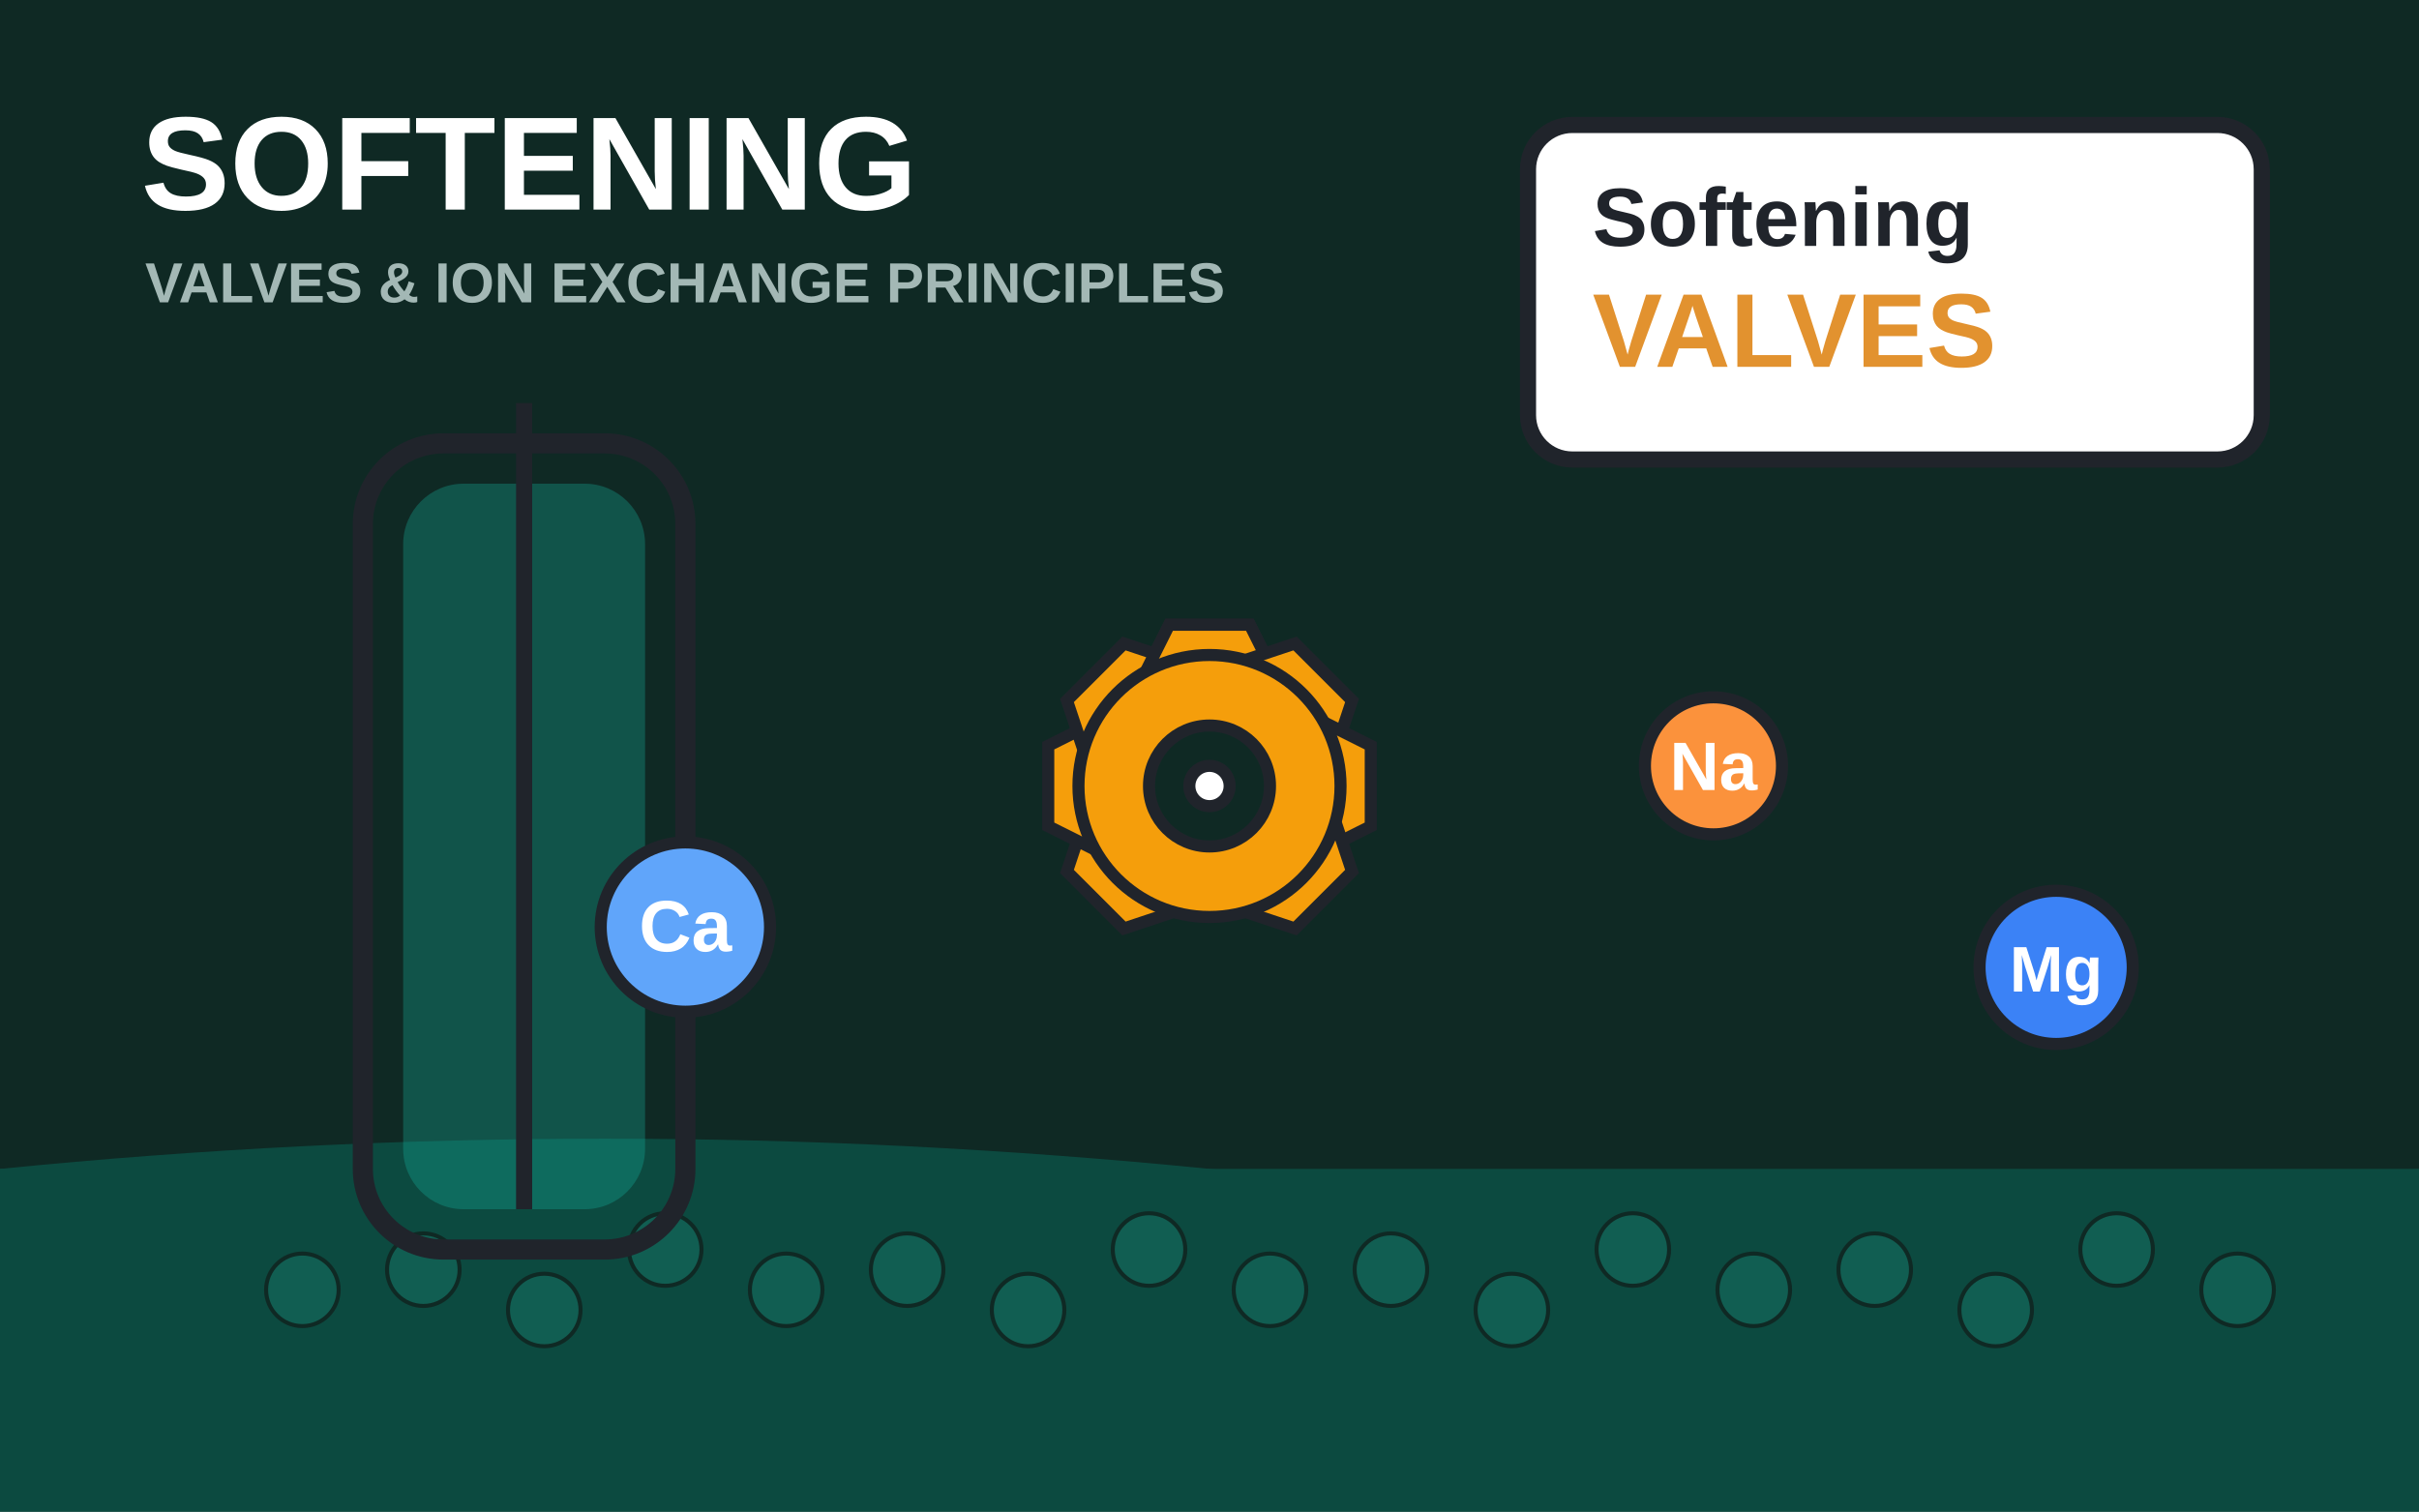
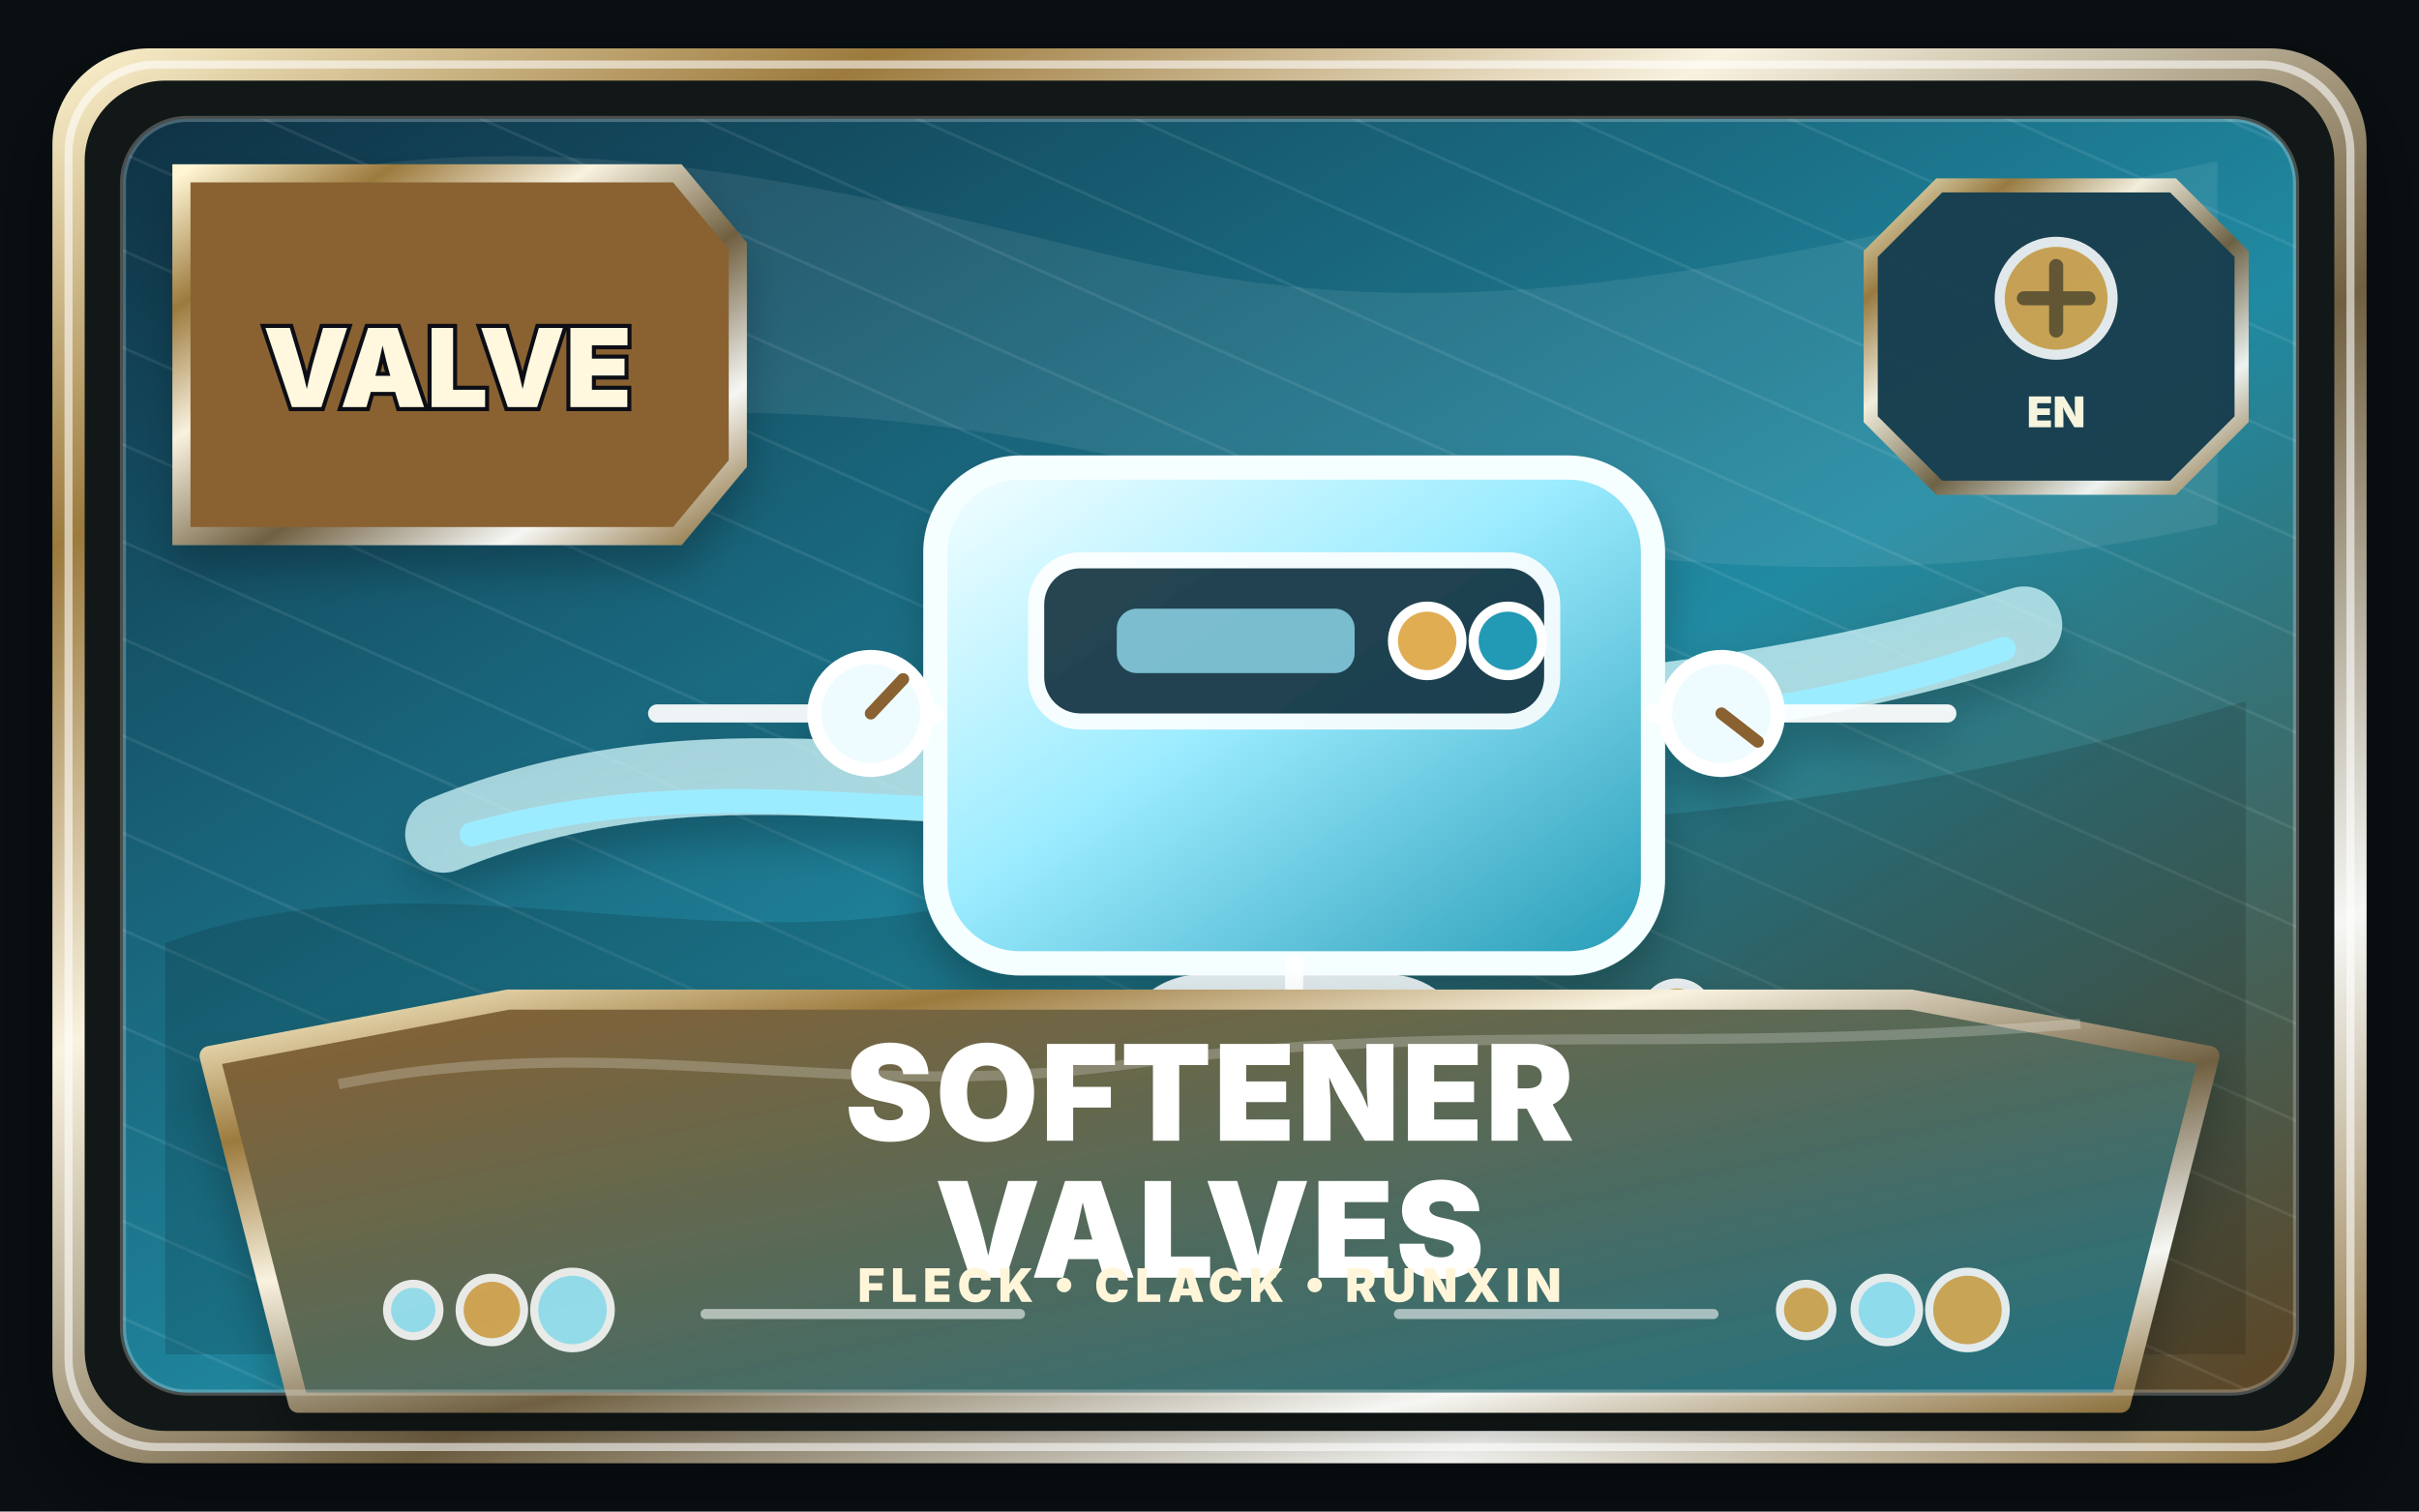
<svg xmlns="http://www.w3.org/2000/svg" viewBox="0 0 1200 750" role="img" aria-labelledby="title desc">
-   <rect width="1200" height="750" fill="#0f2924" />
-   <text x="70" y="104" font-family="Arial, Helvetica, sans-serif" font-size="66" font-weight="900" fill="#ffffff">SOFTENING</text>
-   <text x="72" y="150" font-family="Arial, Helvetica, sans-serif" font-size="28" font-weight="800" fill="#a3b8b5">VALVES &amp; ION EXCHANGE PRINCIPLES</text>
-   <rect x="758" y="62" width="364" height="166" rx="22" fill="#ffffff" stroke="#20242b" stroke-width="8" />
-   <text x="790" y="122" font-family="Arial, Helvetica, sans-serif" font-size="41" font-weight="900" fill="#20242b">Softening</text>
-   <text x="790" y="182" font-family="Arial, Helvetica, sans-serif" font-size="52" font-weight="900" fill="#e2922f">VALVES</text>
-   <rect x="0" y="580" width="1200" height="170" fill="#0c4a40" />
-   <path d="M0 580 Q300 550 600 580 T1200 580 L1200 750 L0 750 Z" fill="#0c4a40" />
-   <g fill="#115e52" stroke="#0f2924" stroke-width="2">
-     <circle cx="150" cy="640" r="18" />
-     <circle cx="210" cy="630" r="18" />
-     <circle cx="270" cy="650" r="18" />
-     <circle cx="330" cy="620" r="18" />
-     <circle cx="390" cy="640" r="18" />
-     <circle cx="450" cy="630" r="18" />
-     <circle cx="510" cy="650" r="18" />
-     <circle cx="570" cy="620" r="18" />
-     <circle cx="630" cy="640" r="18" />
-     <circle cx="690" cy="630" r="18" />
-     <circle cx="750" cy="650" r="18" />
-     <circle cx="810" cy="620" r="18" />
-     <circle cx="870" cy="640" r="18" />
-     <circle cx="930" cy="630" r="18" />
-     <circle cx="990" cy="650" r="18" />
-     <circle cx="1050" cy="620" r="18" />
-     <circle cx="1110" cy="640" r="18" />
+   <defs>
+     <linearGradient id="metal" x1="0" y1="0" x2="1" y2="1">
+       <stop offset="0%" stop-color="#fff6d4" />
+       <stop offset="18%" stop-color="#9c7a3d" />
+       <stop offset="36%" stop-color="#f9f2df" />
+       <stop offset="58%" stop-color="#706041" />
+       <stop offset="80%" stop-color="#f6f7f4" />
+       <stop offset="100%" stop-color="#886b36" />
+     </linearGradient>
+     <linearGradient id="bg" x1="0" y1="0" x2="1" y2="1">
+       <stop offset="0%" stop-color="#0f3245" />
+       <stop offset="56%" stop-color="#208aa2" />
+       <stop offset="100%" stop-color="#5e4524" />
+     </linearGradient>
+     <linearGradient id="titleGrad" x1="0" y1="0" x2="1" y2="1">
+       <stop offset="0%" stop-color="#8a6230" />
+       <stop offset="100%" stop-color="#1e7284" />
+     </linearGradient>
+     <linearGradient id="glass" x1="0" y1="0" x2="0" y2="1">
+       <stop offset="0%" stop-color="#ffffff" />
+       <stop offset="48%" stop-color="#9cecff" />
+       <stop offset="100%" stop-color="#249ab5" />
+     </linearGradient>
+     <linearGradient id="tube" x1="0" y1="0" x2="1" y2="1">
+       <stop offset="0%" stop-color="#f6ffff" />
+       <stop offset="45%" stop-color="#9cecff" />
+       <stop offset="100%" stop-color="#249ab5" />
+     </linearGradient>
+     <radialGradient id="wafer" cx="42%" cy="32%" r="68%">
+       <stop offset="0%" stop-color="#ffffff" />
+       <stop offset="28%" stop-color="#9cecff" />
+       <stop offset="58%" stop-color="#166276" />
+       <stop offset="100%" stop-color="#249ab5" />
+     </radialGradient>
+     <filter id="shadow" x="-10%" y="-10%" width="120%" height="120%">
+       <feDropShadow dx="0" dy="18" stdDeviation="18" flood-color="#000000" flood-opacity=".34" />
+     </filter>
+     <filter id="softShadow" x="-20%" y="-20%" width="140%" height="140%">
+       <feDropShadow dx="0" dy="12" stdDeviation="10" flood-color="#000000" flood-opacity=".24" />
+     </filter>
+     <pattern id="pinstripe" width="44" height="44" patternUnits="userSpaceOnUse" patternTransform="rotate(24)">
+       <path d="M0 0 H44" stroke="#ffffff" stroke-width="3" opacity=".08" />
+     </pattern>
+   </defs>
+   <style>
+     text { font-family: Inter, "Segoe UI", Arial, sans-serif; }
+   </style>
+   <rect width="1200" height="750" fill="#090f12" />
+   <rect x="26" y="24" width="1148" height="702" rx="48" fill="url(#metal)" filter="url(#shadow)" />
+   <rect x="42" y="40" width="1116" height="670" rx="40" fill="#111817" />
+   <rect x="61" y="59" width="1078" height="632" rx="32" fill="url(#bg)" />
+   <rect x="61" y="59" width="1078" height="632" rx="32" fill="url(#pinstripe)" />
+   <path d="M92 102 C248 52 394 88 548 126 C734 172 872 128 1100 80 L1100 260 C912 302 754 276 586 234 C382 184 224 202 92 260 Z" fill="#ffffff" opacity=".08" />
+   <path d="M82 468 C214 418 354 484 496 444 C664 396 836 432 1114 348 L1114 672 H82 Z" fill="#000000" opacity=".14" />
+   <g transform="translate(90 86)" filter="url(#softShadow)">
+     <path d="M0 0 H246 L276 36 V144 L246 180 H0 Z" fill="#8a6230" stroke="url(#metal)" stroke-width="9" />
+     <text x="132" y="116" text-anchor="middle" font-size="54" font-weight="950" fill="#fff8df" stroke="#0b1114" stroke-width="4" paint-order="stroke">VALVE</text>
  </g>
-   <g transform="translate(600, 390)" stroke="#20242b" stroke-width="6" fill="#f59e0b">
-     <path d="M-20 -80 L20 -80 L30 -60 L-30 -60 Z" />
-     <path d="M-20 80 L20 80 L30 60 L-30 60 Z" transform="rotate(45)" />
-     <path d="M-20 80 L20 80 L30 60 L-30 60 Z" transform="rotate(90)" />
-     <path d="M-20 80 L20 80 L30 60 L-30 60 Z" transform="rotate(135)" />
-     <path d="M-20 80 L20 80 L30 60 L-30 60 Z" transform="rotate(180)" />
-     <path d="M-20 80 L20 80 L30 60 L-30 60 Z" transform="rotate(225)" />
-     <path d="M-20 80 L20 80 L30 60 L-30 60 Z" transform="rotate(270)" />
-     <path d="M-20 80 L20 80 L30 60 L-30 60 Z" transform="rotate(315)" />
-     <circle cx="0" cy="0" r="65" fill="#f59e0b" />
-     <circle cx="0" cy="0" r="30" fill="#0f2924" />
-     <circle cx="0" cy="0" r="10" fill="#ffffff" />
+   <g transform="translate(928 92)" opacity=".96">
+     <path d="M34 0 H150 L184 34 V116 L150 150 H34 L0 116 V34 Z" fill="#183d4d" stroke="url(#metal)" stroke-width="7" />
+     <circle cx="92" cy="56" r="28" fill="#e0ad52" opacity=".9" stroke="#fff" stroke-width="5" />
+     <path d="M76 56 h32 M92 40 v32" stroke="#0c1214" stroke-width="7" stroke-linecap="round" opacity=".54" />
+     <text x="92" y="120" text-anchor="middle" font-size="21" font-weight="900" fill="#fff8df">EN</text>
  </g>
-   <rect x="180" y="220" width="160" height="400" rx="40" fill="none" stroke="#20242b" stroke-width="10" />
-   <rect x="200" y="240" width="120" height="360" rx="30" fill="#14b8a6" opacity="0.3" />
-   <line x1="260" y1="200" x2="260" y2="600" stroke="#20242b" stroke-width="8" />
-   <circle cx="850" cy="380" r="34" fill="#fb923c" stroke="#20242b" stroke-width="6" />
-   <text x="850" y="392" text-anchor="middle" font-family="Arial, sans-serif" font-weight="900" font-size="34" fill="#ffffff">Na</text>
-   <circle cx="340" cy="460" r="42" fill="#60a5fa" stroke="#20242b" stroke-width="6" />
-   <text x="340" y="472" text-anchor="middle" font-family="Arial, sans-serif" font-weight="900" font-size="36" fill="#ffffff">Ca</text>
-   <circle cx="1020" cy="480" r="38" fill="#3b82f6" stroke="#20242b" stroke-width="6" />
-   <text x="1020" y="492" text-anchor="middle" font-family="Arial, sans-serif" font-weight="900" font-size="32" fill="#ffffff">Mg</text>
+   <g transform="translate(296 128)" filter="url(#softShadow)">
+     <path d="M-76 286 C72 226 186 284 310 252 C430 221 548 232 708 182" fill="none" stroke="#d8fbff" stroke-width="38" stroke-linecap="round" opacity=".72" />
+     <path d="M-62 286 C84 246 184 296 312 260 C432 228 550 246 698 194" fill="none" stroke="#9cecff" stroke-width="12" stroke-linecap="round" />
+     <rect x="168" y="104" width="356" height="246" rx="42" fill="url(#tube)" stroke="#f6ffff" stroke-width="12" />
+     <rect x="218" y="150" width="256" height="80" rx="22" fill="#102c3a" stroke="#ffffff" stroke-width="8" opacity=".88" />
+     <rect x="258" y="174" width="118" height="32" rx="10" fill="#9cecff" opacity=".72" />
+     <circle cx="412" cy="190" r="17" fill="#e0ad52" stroke="#ffffff" stroke-width="5" />
+     <circle cx="452" cy="190" r="17" fill="#249ab5" stroke="#ffffff" stroke-width="5" />
+     <g stroke="#ffffff" stroke-width="9" stroke-linecap="round" opacity=".92">
+       <path d="M168 226 H30" />
+       <path d="M524 226 H670" />
+       <path d="M346 350 V464" />
+     </g>
+     <rect x="262" y="360" width="168" height="118" rx="38" fill="#8a6230" stroke="#ffffff" stroke-width="9" opacity=".82" />
+     <path d="M302 420 h88 M346 382 v76" stroke="#9cecff" stroke-width="9" stroke-linecap="round" />
+     <circle cx="136" cy="226" r="28" fill="#effcff" stroke="#ffffff" stroke-width="7" />
+     <path d="M136 226 l16 -17" stroke="#8a6230" stroke-width="6" stroke-linecap="round" />
+     <circle cx="558" cy="226" r="28" fill="#effcff" stroke="#ffffff" stroke-width="7" />
+     <path d="M558 226 l18 14" stroke="#8a6230" stroke-width="6" stroke-linecap="round" />
+     <g opacity=".88">
+       <circle cx="162" cy="384" r="14" fill="#e0ad52" stroke="#ffffff" stroke-width="5" />
+       <circle cx="202" cy="412" r="18" fill="#9cecff" stroke="#ffffff" stroke-width="5" />
+       <circle cx="536" cy="376" r="16" fill="#e0ad52" stroke="#ffffff" stroke-width="5" />
+       <circle cx="580" cy="408" r="13" fill="#9cecff" stroke="#ffffff" stroke-width="5" />
+     </g>
+   </g>
+   <g filter="url(#softShadow)">
+     <path d="M104 524 L252 496 H948 L1096 524 L1052 696 H148 Z" fill="url(#titleGrad)" stroke="url(#metal)" stroke-width="10" stroke-linejoin="round" />
+     <path d="M168 538 C308 510 418 548 560 528 C720 506 832 524 1032 508" fill="none" stroke="#ffffff" stroke-width="5" opacity=".22" />
+     <text x="600" y="566" text-anchor="middle" font-size="66" font-weight="900" fill="#fff" letter-spacing="1">SOFTENER</text>
+     <text x="600" y="634" text-anchor="middle" font-size="66" font-weight="900" fill="#fff" letter-spacing="1">VALVES</text>
+     <text x="600" y="646" text-anchor="middle" font-size="23" font-weight="850" fill="#fff5d9" letter-spacing="3">FLECK • CLACK • RUNXIN</text>
+     <g>
+       <circle cx="205" cy="650" r="13" fill="#9cecff" stroke="#fff" stroke-width="4" opacity=".86" />
+       <circle cx="244" cy="650" r="16" fill="#e0ad52" stroke="#fff" stroke-width="4" opacity=".86" />
+       <circle cx="284" cy="650" r="19" fill="#9cecff" stroke="#fff" stroke-width="4" opacity=".86" />
+       <circle cx="896" cy="650" r="13" fill="#e0ad52" stroke="#fff" stroke-width="4" opacity=".86" />
+       <circle cx="936" cy="650" r="16" fill="#9cecff" stroke="#fff" stroke-width="4" opacity=".86" />
+       <circle cx="976" cy="650" r="19" fill="#e0ad52" stroke="#fff" stroke-width="4" opacity=".86" />
+       <path d="M350 652 h156 M694 652 h156" stroke="#fff" stroke-width="5" stroke-linecap="round" opacity=".56" />
+     </g>
+   </g>
+   <rect x="61" y="59" width="1078" height="632" rx="32" fill="none" stroke="#ffffff" stroke-width="3" opacity=".24" />
+   <rect x="34" y="32" width="1132" height="686" rx="44" fill="none" stroke="#ffffff" stroke-width="4" opacity=".58" />
</svg>
